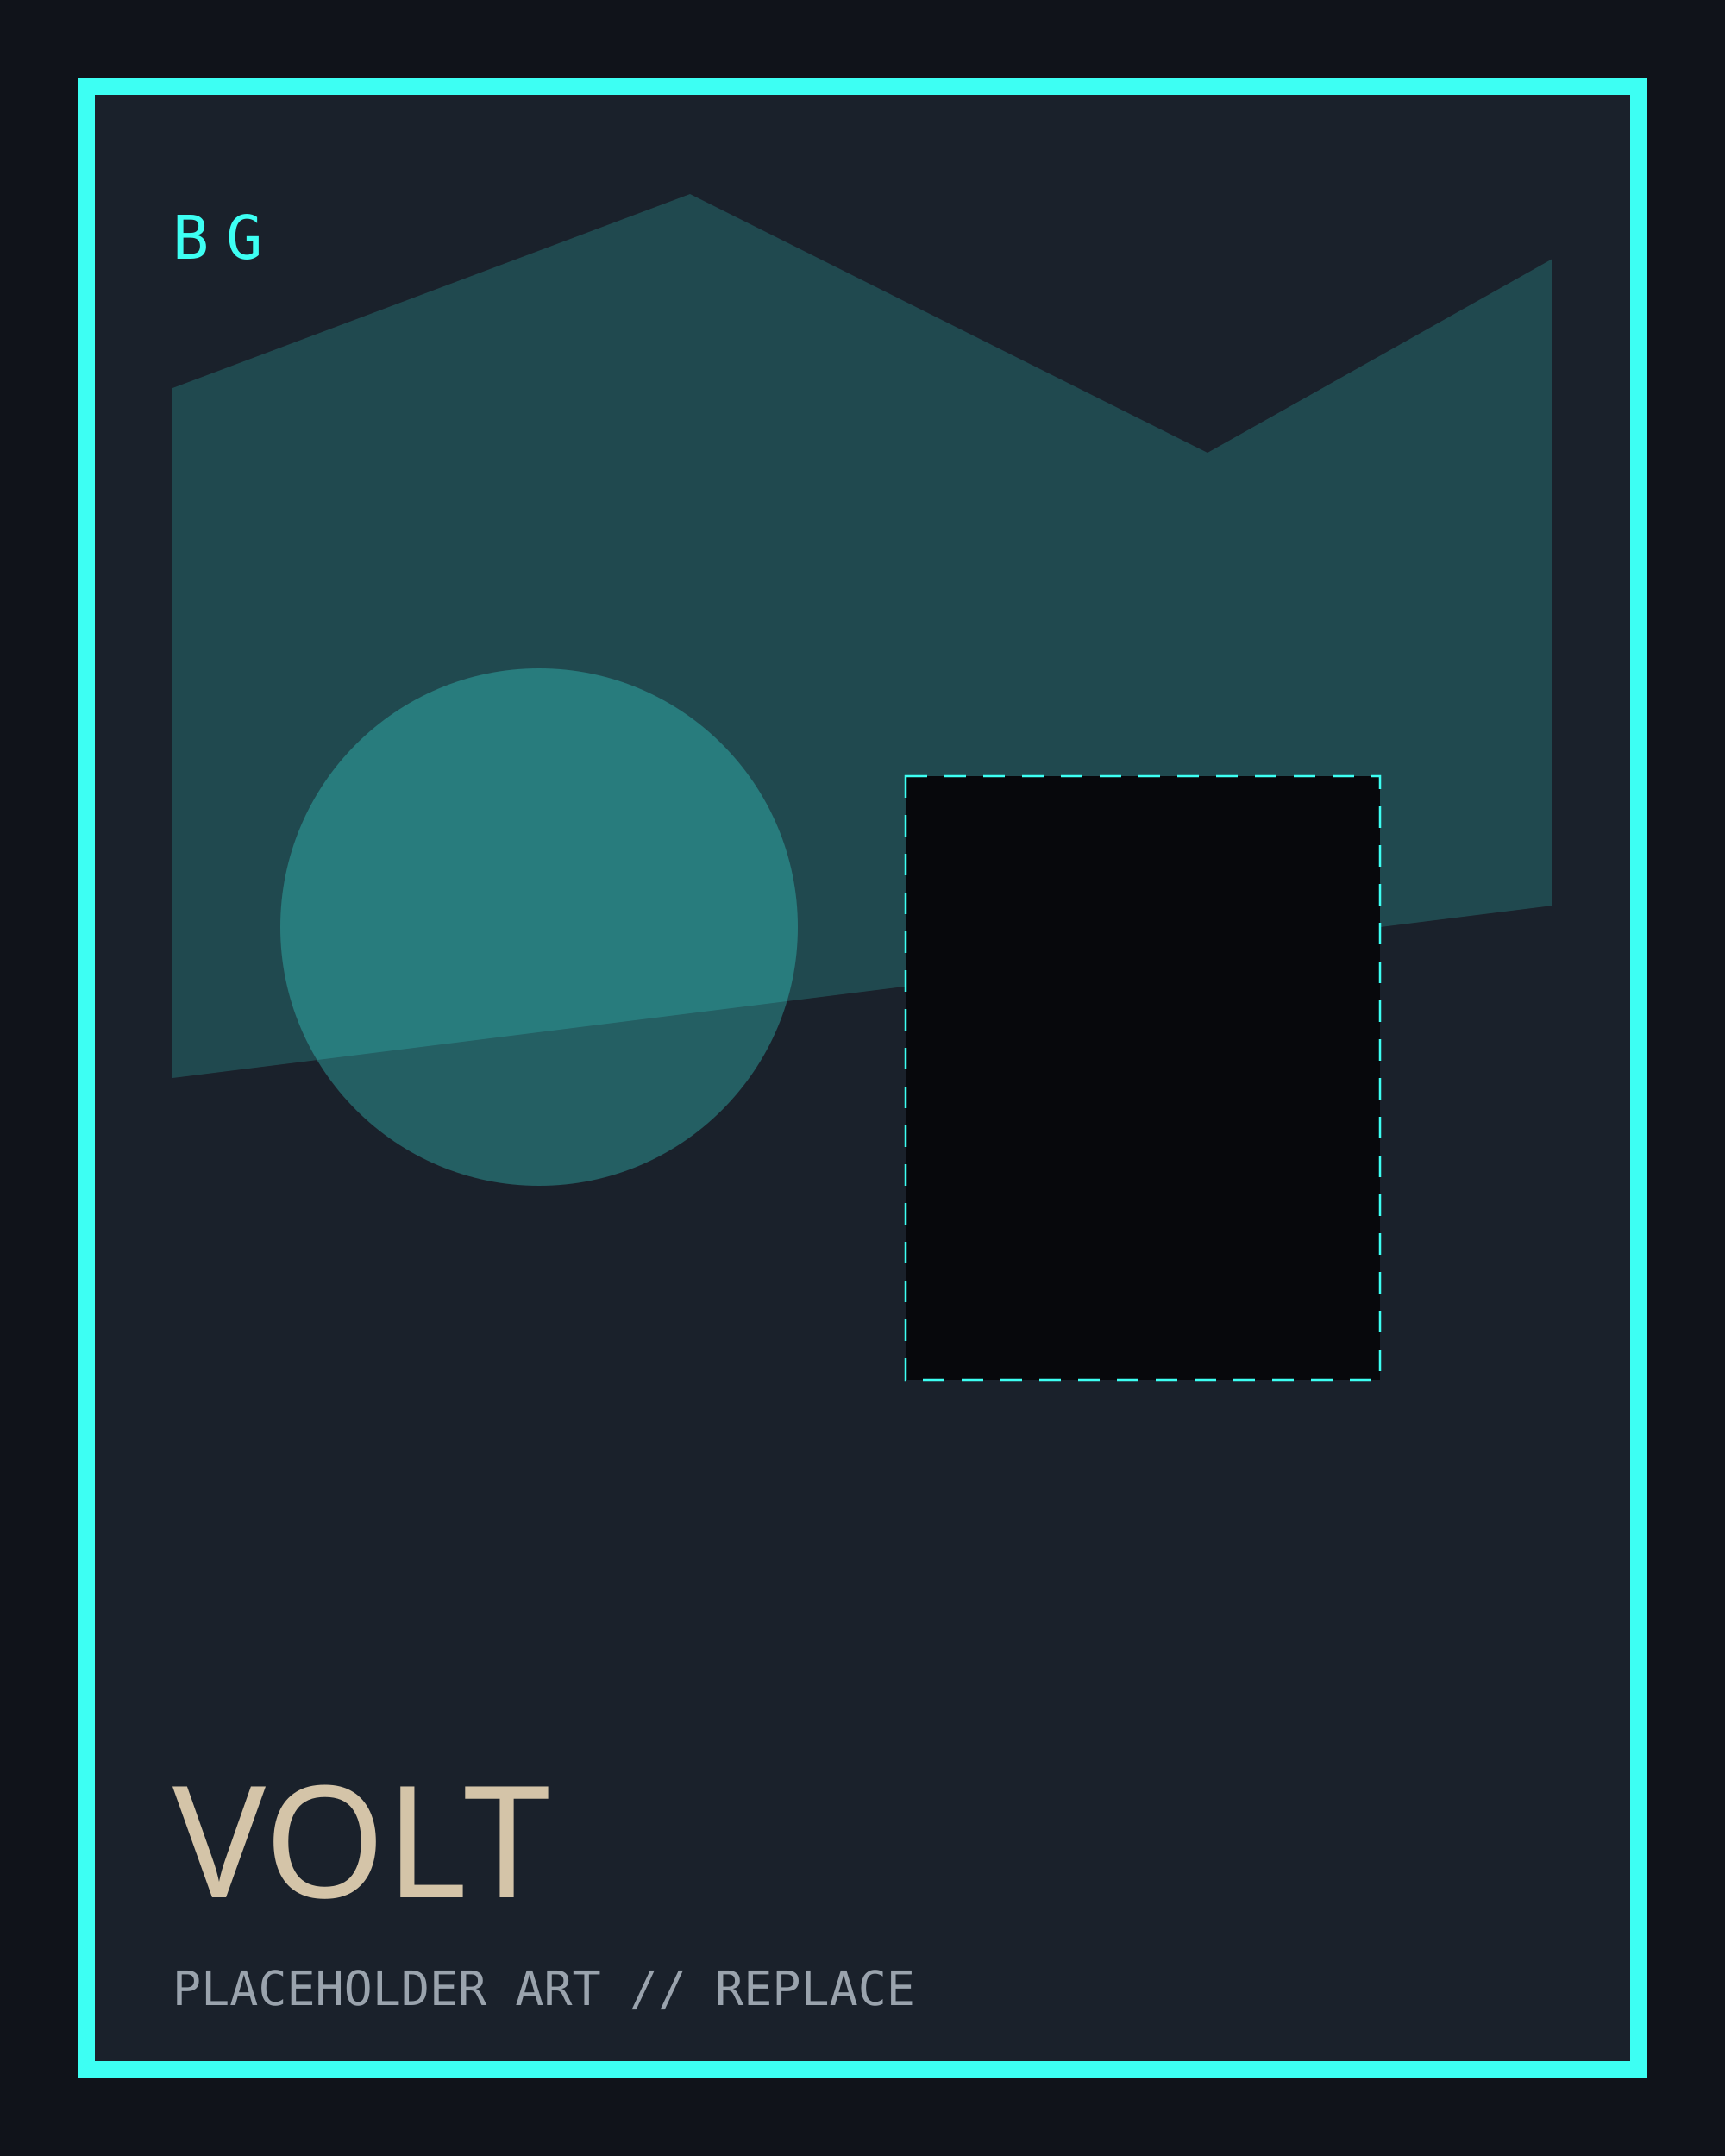
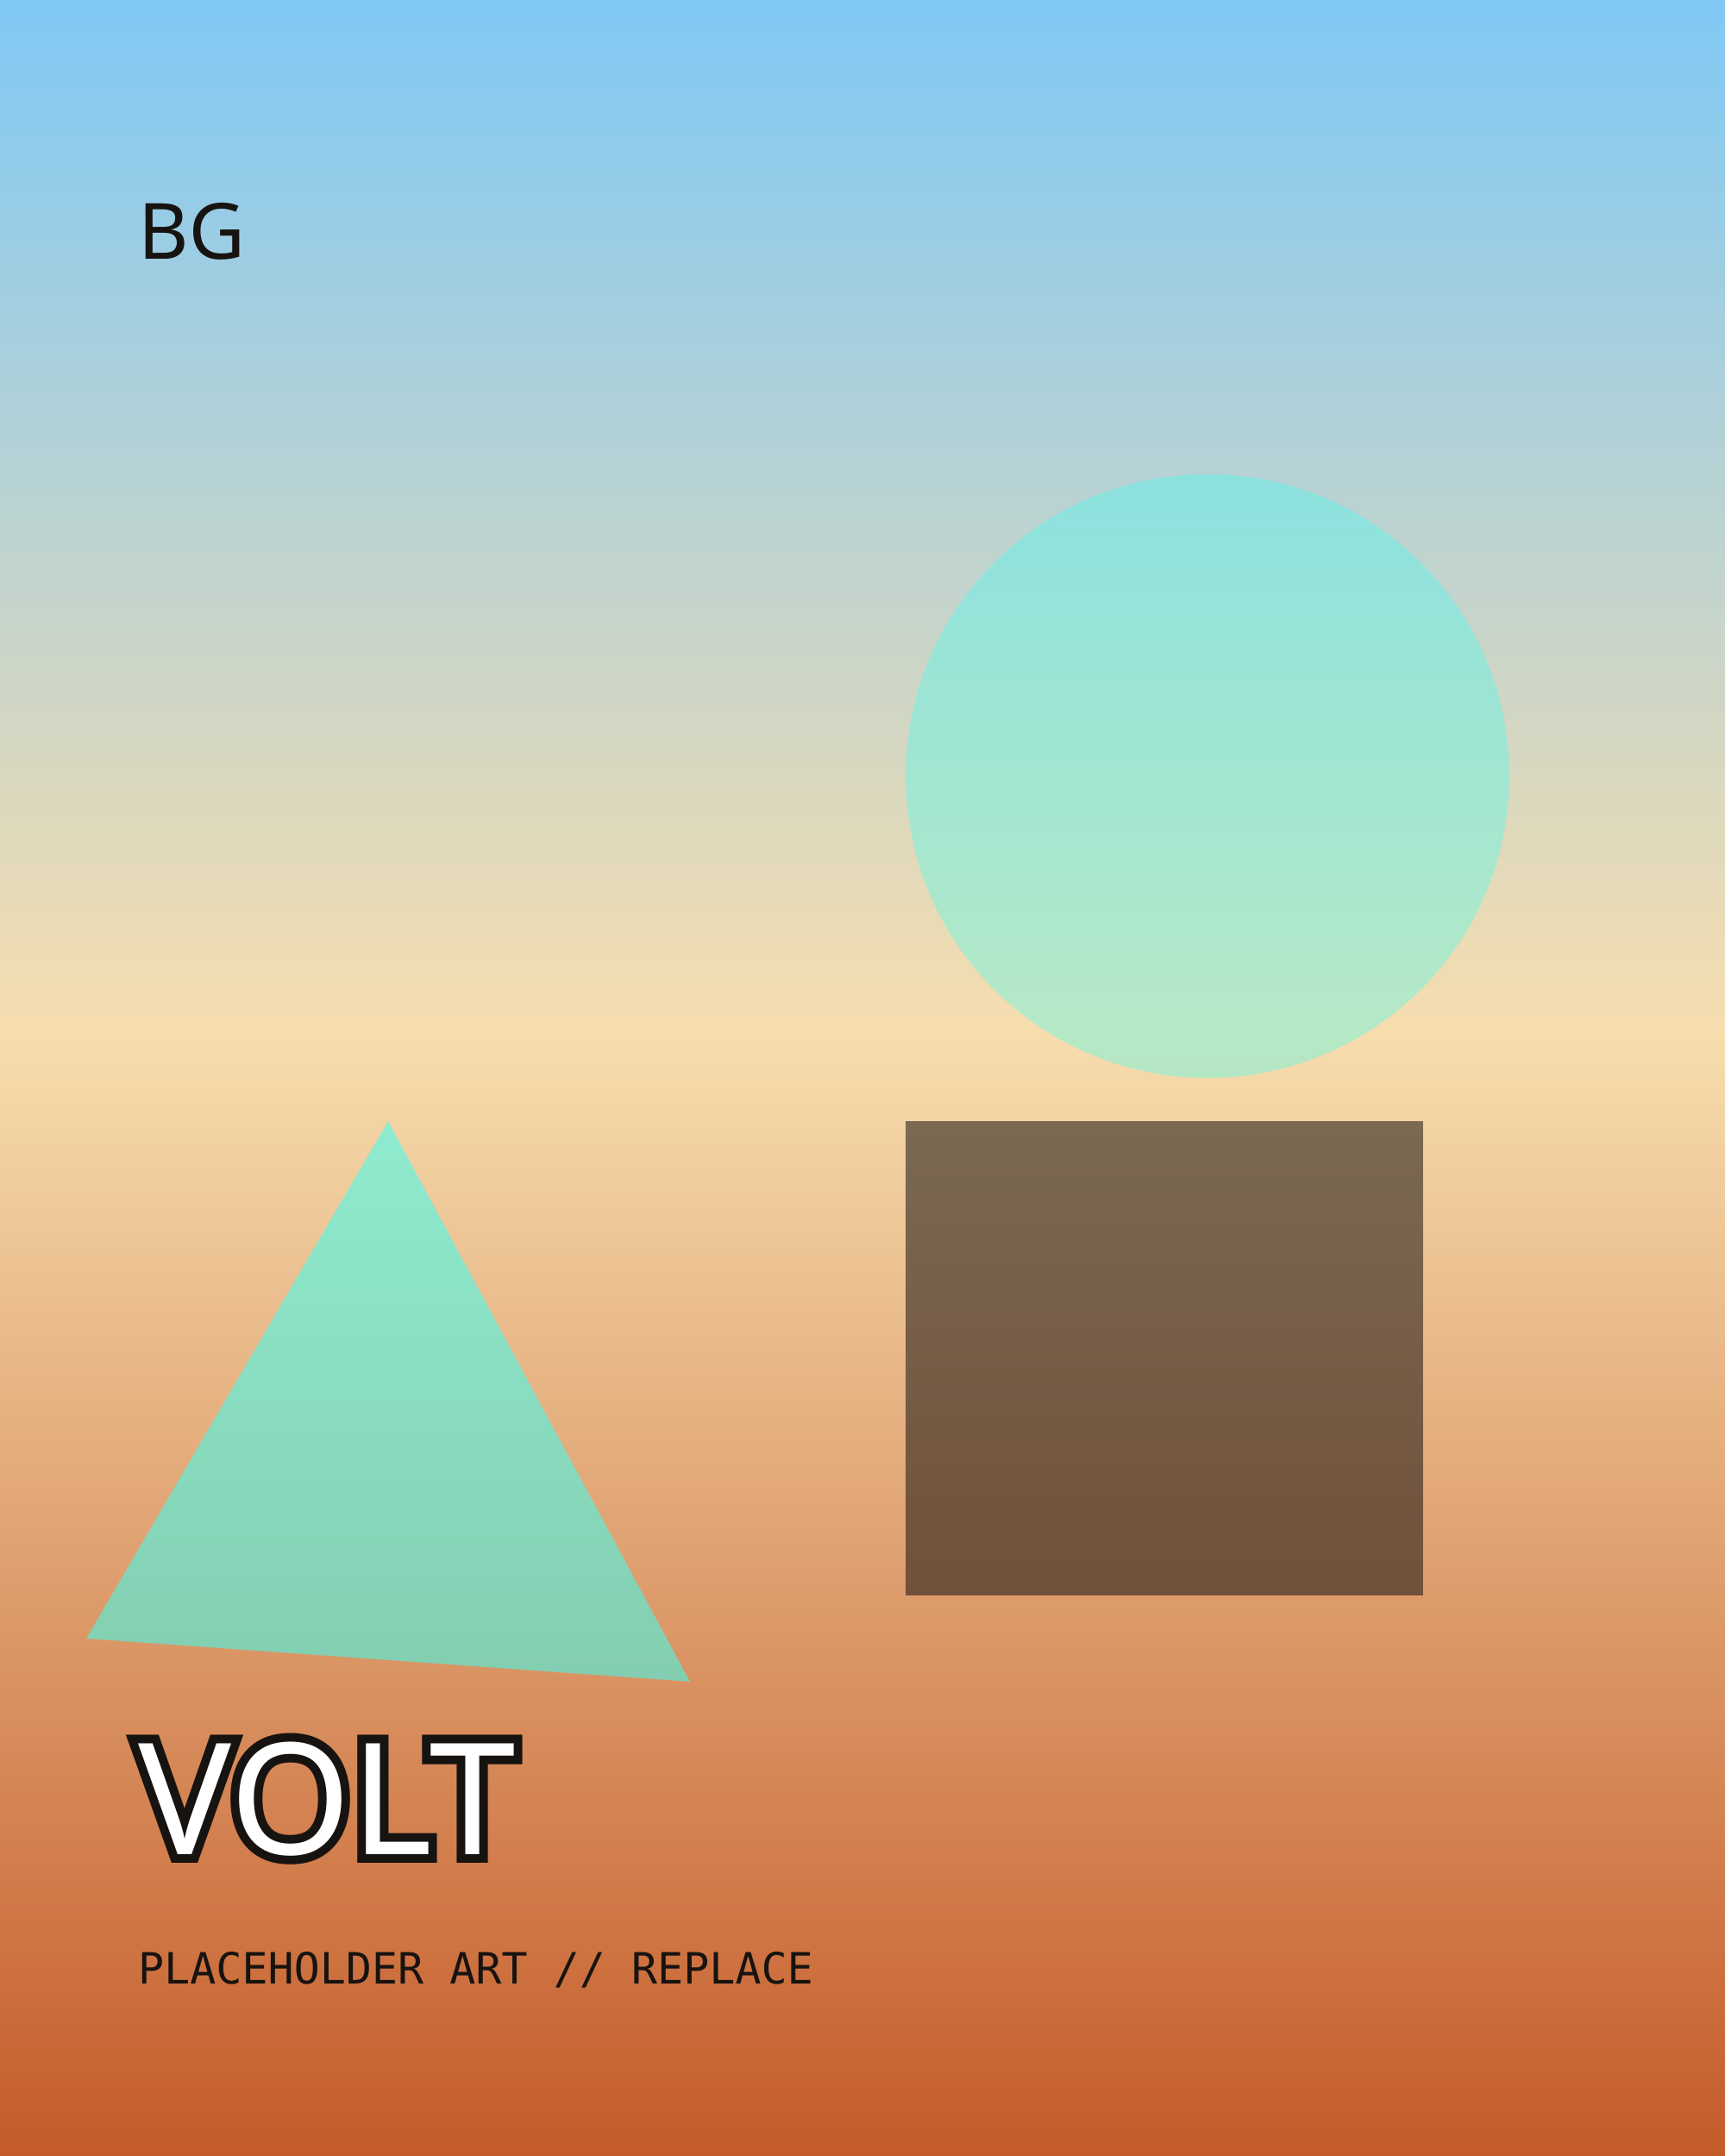
<svg xmlns="http://www.w3.org/2000/svg" viewBox="0 0 800 1000" role="img" aria-label="VOLT">
-   <rect width="800" height="1000" fill="#10131a" />
-   <rect x="40" y="40" width="720" height="920" fill="#1a212b" stroke="#3dfff3" stroke-width="8" />
-   <polygon points="80,180 320,90 560,210 720,120 720,420 80,500" fill="#3dfff3" opacity="0.18" />
-   <circle cx="250" cy="430" r="120" fill="#3dfff3" opacity="0.28" />
-   <rect x="420" y="360" width="220" height="280" fill="#07080c" stroke="#3dfff3" stroke-dasharray="10 8" />
-   <text x="80" y="120" fill="#3dfff3" font-family="monospace" font-size="28" letter-spacing="8">BG</text>
-   <text x="80" y="880" fill="#d4c4a8" font-family="Impact, sans-serif" font-size="72">VOLT</text>
-   <text x="80" y="930" fill="#9aa3ad" font-family="monospace" font-size="22">PLACEHOLDER ART // REPLACE</text>
+   <defs>
+     <linearGradient id="sky-volt" x1="0" y1="0" x2="0" y2="1">
+       <stop offset="0%" stop-color="#7ec8f5" />
+       <stop offset="48%" stop-color="#f7ddae" />
+       <stop offset="100%" stop-color="#c45a28" />
+     </linearGradient>
+   </defs>
+   <rect width="800" height="1000" fill="url(#sky-volt)" />
+   <path d="M40 760 L180 520 L320 780 Z" fill="#3dfff3" opacity="0.55" />
+   <circle cx="560" cy="360" r="140" fill="#3dfff3" opacity="0.35" />
+   <rect x="420" y="520" width="240" height="220" fill="#171310" opacity="0.55" />
+   <text x="64" y="120" fill="#171310" font-family="Impact, sans-serif" font-size="36">BG</text>
+   <text x="64" y="860" fill="#fff" font-family="Impact, sans-serif" font-size="72" stroke="#171310" stroke-width="8" paint-order="stroke">VOLT</text>
+   <text x="64" y="920" fill="#171310" font-family="monospace" font-size="20">PLACEHOLDER ART // REPLACE</text>
</svg>
